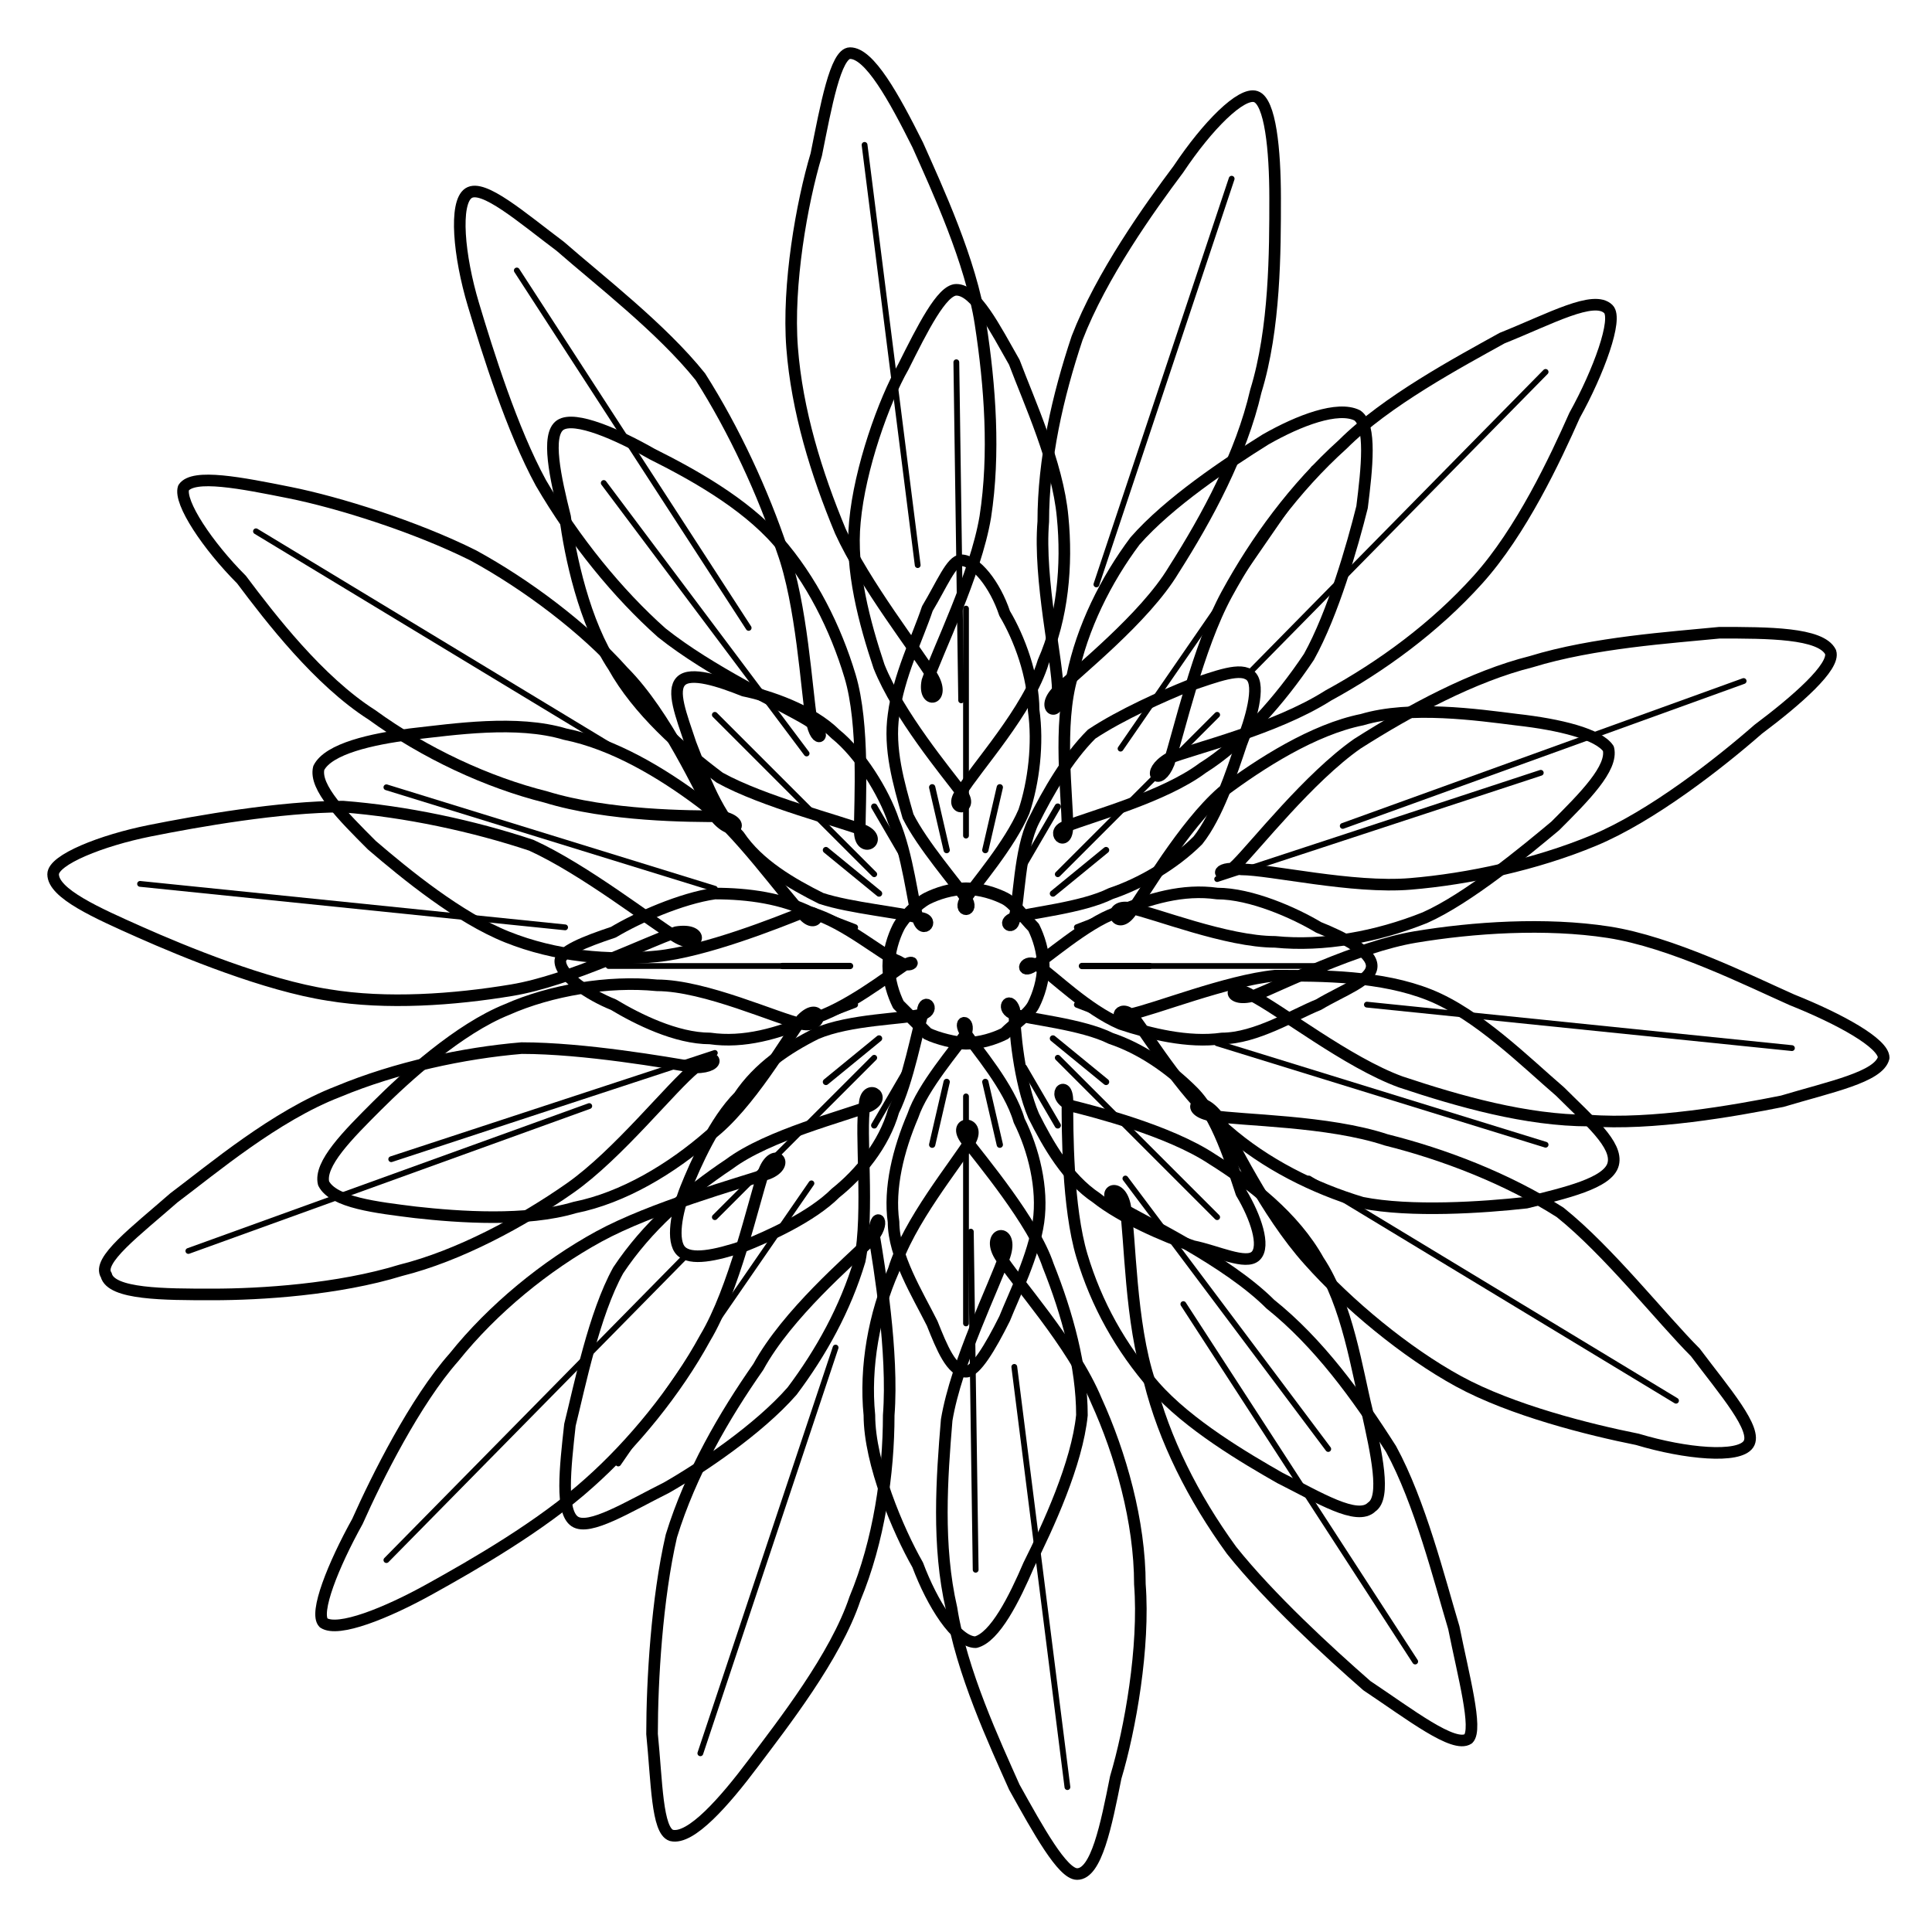
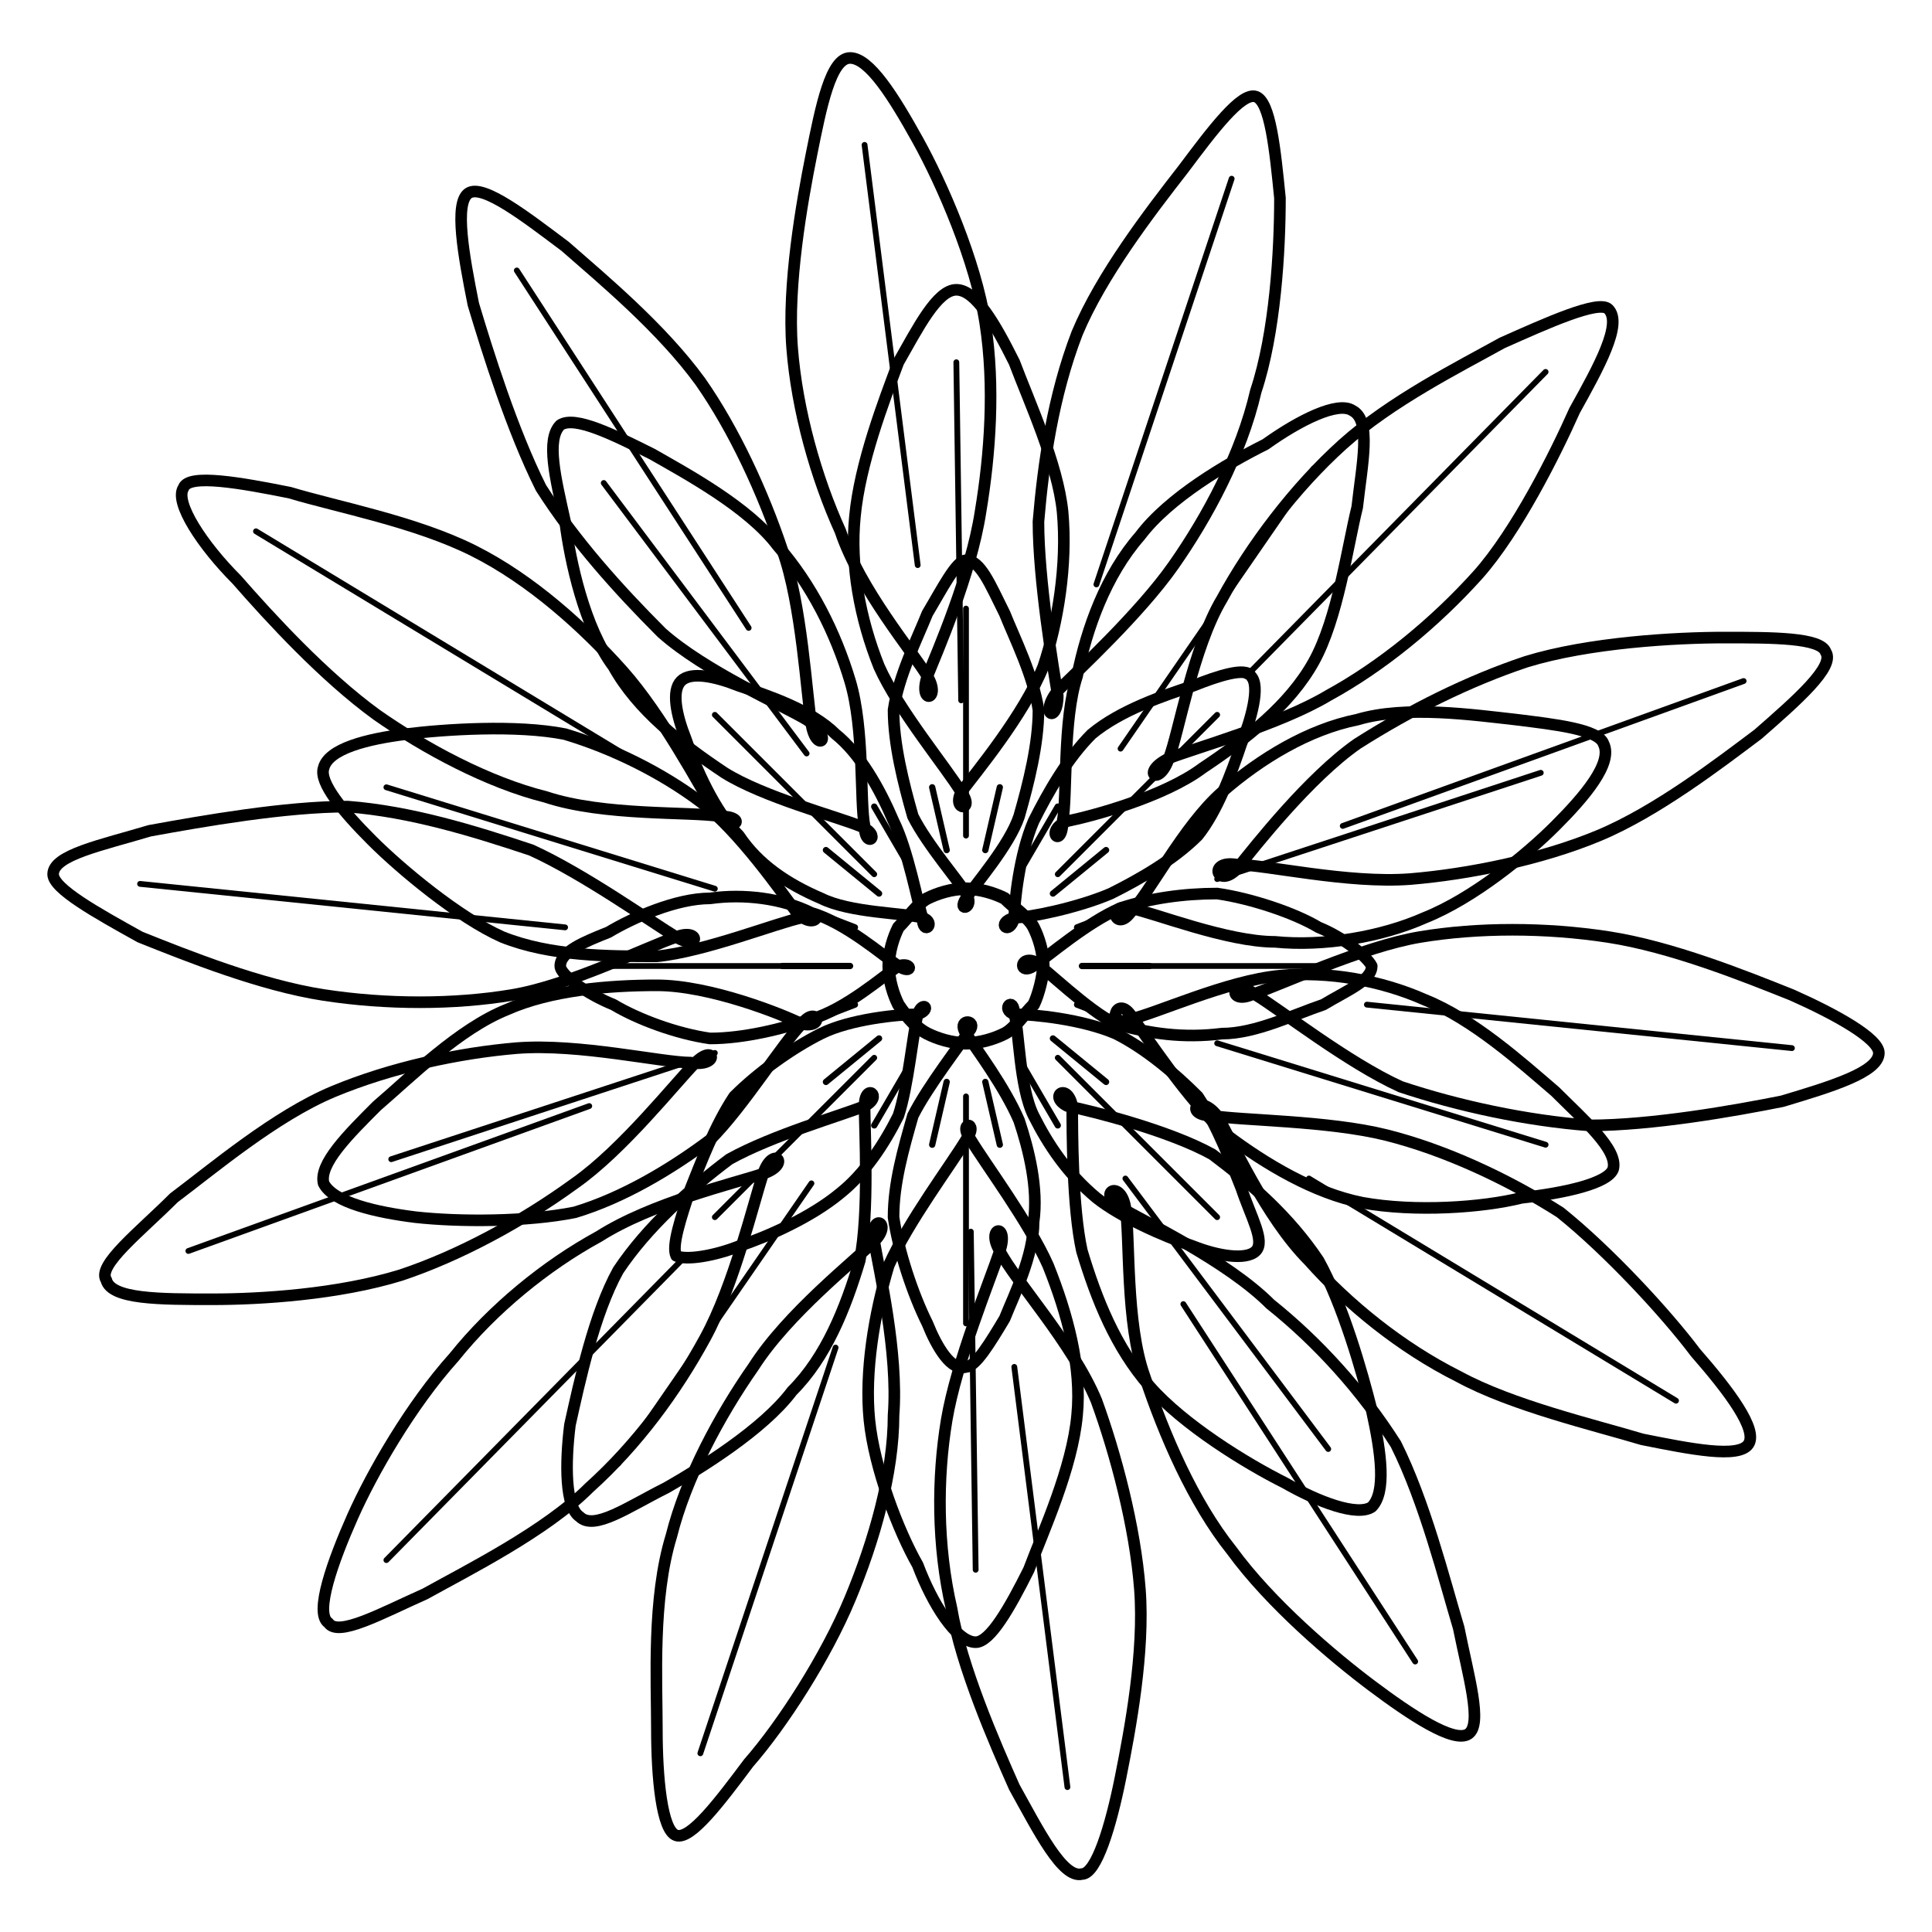
<svg xmlns="http://www.w3.org/2000/svg" viewBox="0 0 400 400" fill="none" stroke="currentColor" stroke-linecap="round" stroke-linejoin="round" aria-hidden="true" focusable="false">
-   <path d="M260 206C265 204 281 196 293 194C305 192 320 191 333 193C346 195 362 203 371 207C381 211 390 216 390 219C389 223 379 225 369 228C359 230 342 233 329 232C316 232 302 228 290 224C279 220 265 209 259 206C254 203 254 208 260 206Z" stroke-width="2.4" />
+   <path d="M259 206C265 204 282 196 294 194C306 192 320 192 333 194C346 196 361 202 371 206C380 210 389 215 389 218C389 222 379 225 369 228C359 230 342 233 329 233C316 232 302 229 290 225C279 220 265 209 260 206C255 202 254 208 259 206Z" stroke-width="2.4" />
  <line x1="283" y1="208" x2="371" y2="217" stroke-width="1.2" />
-   <path d="M251 231C257 232 275 232 287 236C299 239 312 244 323 251C333 259 344 273 351 280C357 288 364 296 362 299C360 302 349 301 339 298C329 296 313 292 302 286C291 280 279 270 271 261C262 251 255 236 252 231C248 226 245 230 251 231Z" stroke-width="2.4" />
+   <path d="M251 231C257 232 275 232 287 235C299 238 312 244 323 251C333 259 345 272 351 280C358 288 364 296 362 299C360 302 350 300 340 298C330 295 313 291 302 285C290 279 279 270 271 261C262 252 255 236 252 231C248 226 245 231 251 231Z" stroke-width="2.4" />
  <line x1="271" y1="244" x2="347" y2="290" stroke-width="1.2" />
-   <path d="M232 250C237 253 254 261 263 270C273 278 281 289 288 300C294 311 298 327 301 337C303 347 306 358 304 360C301 362 292 355 283 349C275 342 263 331 255 321C247 310 241 298 238 286C234 274 234 256 233 250C232 244 227 247 232 250Z" stroke-width="2.4" />
+   <path d="M232 250C237 253 254 261 263 270C273 278 282 288 289 299C295 311 299 327 302 337C304 347 307 357 304 359C301 361 292 355 284 349C276 343 263 332 255 321C247 311 241 297 237 285C233 274 234 256 233 250C232 244 227 247 232 250Z" stroke-width="2.4" />
  <line x1="245" y1="270" x2="293" y2="344" stroke-width="1.2" />
-   <path d="M207 260C210 265 222 278 227 290C232 301 236 315 236 328C237 341 234 358 231 368C229 378 227 388 223 388C220 388 215 379 210 370C206 361 199 346 197 333C194 320 195 306 196 294C198 282 206 266 208 260C210 254 204 255 207 260Z" stroke-width="2.4" />
+   <path d="M207 259C210 265 222 278 227 290C231 301 235 316 236 329C237 342 234 358 232 368C230 378 227 388 224 388C220 389 215 379 210 370C206 361 199 345 197 333C194 320 194 306 196 294C198 282 205 265 207 259C209 253 204 254 207 259Z" stroke-width="2.4" />
  <line x1="210" y1="283" x2="221" y2="370" stroke-width="1.2" />
-   <path d="M181 256C182 262 185 280 184 293C184 305 182 319 177 331C173 343 162 357 156 365C150 373 143 381 139 380C136 379 136 369 135 359C135 348 136 331 139 318C143 305 150 293 157 283C163 272 176 261 180 257C184 253 181 250 181 256Z" stroke-width="2.4" />
+   <path d="M181 257C182 263 186 280 185 293C185 305 181 319 176 331C171 343 162 357 155 365C149 373 143 381 140 380C137 379 136 368 136 358C136 348 135 331 139 318C142 306 149 293 156 283C163 272 177 261 181 257C185 253 180 251 181 257Z" stroke-width="2.4" />
  <line x1="173" y1="279" x2="145" y2="363" stroke-width="1.2" />
-   <path d="M158 243C156 249 152 267 146 277C140 288 131 299 122 307C112 316 98 324 89 329C80 334 70 338 67 336C65 334 69 324 74 315C78 306 86 290 94 281C102 271 113 262 124 256C135 250 153 245 159 243C164 241 160 237 158 243Z" stroke-width="2.4" />
+   <path d="M158 243C156 249 152 266 146 277C140 288 132 299 122 308C113 317 97 325 88 330C79 334 70 339 68 336C65 334 69 323 73 314C77 305 85 291 94 281C102 271 113 262 124 256C135 249 152 245 158 243C164 241 160 237 158 243Z" stroke-width="2.4" />
  <line x1="142" y1="260" x2="80" y2="323" stroke-width="1.2" />
-   <path d="M144 221C139 225 128 239 118 246C108 253 95 260 83 263C70 267 54 268 44 268C34 268 23 268 22 264C20 261 28 255 36 248C44 242 57 231 70 226C82 221 96 218 108 217C121 217 138 220 144 221C150 221 148 217 144 221Z" stroke-width="2.4" />
+   <path d="M144 220C140 224 129 238 119 245C108 253 95 260 83 264C70 268 54 269 44 269C33 269 23 269 22 265C20 262 29 255 36 248C44 242 57 231 69 226C81 221 95 218 107 217C120 216 137 220 143 220C149 221 148 216 144 220Z" stroke-width="2.4" />
  <line x1="122" y1="229" x2="39" y2="259" stroke-width="1.2" />
-   <path d="M140 193C134 195 118 203 106 205C94 207 80 208 68 206C55 204 38 197 29 193C20 189 11 185 11 181C11 178 21 174 31 172C41 170 58 167 71 167C84 168 98 171 110 175C121 180 135 191 140 194C145 197 146 192 140 193Z" stroke-width="2.4" />
+   <path d="M140 194C134 196 118 204 106 206C94 208 80 208 67 206C54 204 39 198 29 194C20 189 11 184 11 181C11 177 21 175 31 172C42 170 59 167 72 167C85 168 98 172 110 176C121 181 135 191 140 194C145 197 145 192 140 194Z" stroke-width="2.4" />
  <line x1="117" y1="192" x2="29" y2="183" stroke-width="1.2" />
-   <path d="M149 169C143 169 126 169 113 165C101 162 88 156 77 148C66 141 56 128 50 120C43 113 37 104 38 101C40 98 50 100 60 102C70 104 86 109 98 115C109 121 121 130 129 139C138 148 145 164 148 169C152 174 155 170 149 169Z" stroke-width="2.4" />
+   <path d="M149 169C143 168 125 169 113 165C101 162 88 155 78 148C67 140 56 128 49 120C42 113 36 104 38 101C39 98 50 100 60 102C70 105 86 108 98 114C110 120 121 130 129 139C137 148 145 163 148 168C152 173 155 169 149 169Z" stroke-width="2.4" />
  <line x1="129" y1="156" x2="53" y2="110" stroke-width="1.2" />
-   <path d="M167 149C162 146 147 139 137 131C128 123 119 112 112 100C106 89 101 73 98 63C95 53 94 42 97 40C100 38 108 45 116 51C124 58 137 68 145 78C152 89 158 102 162 114C166 125 167 143 168 149C169 155 172 152 167 149Z" stroke-width="2.4" />
+   <path d="M167 149C162 146 146 139 137 131C128 122 119 112 112 101C106 89 101 73 98 63C96 53 94 42 97 40C100 38 109 45 117 51C125 58 137 68 145 79C152 89 158 102 162 114C166 125 167 144 168 150C169 156 173 153 167 149Z" stroke-width="2.4" />
  <line x1="155" y1="130" x2="107" y2="56" stroke-width="1.2" />
-   <path d="M193 140C190 135 179 121 174 110C169 98 165 85 164 72C163 59 166 42 169 32C171 22 173 11 176 11C180 11 185 20 190 30C194 39 201 54 203 67C205 80 206 94 204 107C202 119 194 135 192 141C191 146 196 145 193 140Z" stroke-width="2.4" />
+   <path d="M192 140C189 135 178 122 174 110C169 99 165 85 164 72C163 59 166 42 168 32C170 22 172 12 176 12C180 12 185 20 190 29C195 38 202 54 204 67C206 80 205 94 203 106C201 119 194 135 192 140C190 146 195 145 192 140Z" stroke-width="2.4" />
  <line x1="190" y1="117" x2="179" y2="30" stroke-width="1.2" />
-   <path d="M219 143C219 137 215 120 216 108C216 95 219 82 223 70C228 57 238 43 244 35C250 26 257 19 260 20C263 21 264 31 264 41C264 52 264 68 260 81C257 94 250 107 243 118C237 128 223 139 219 143C215 147 220 149 219 143Z" stroke-width="2.4" />
+   <path d="M219 144C218 138 215 120 215 108C216 96 218 82 223 69C228 57 238 44 245 35C251 27 257 19 260 20C263 21 264 31 265 41C265 52 264 69 260 81C257 94 250 107 243 117C236 127 223 139 219 143C215 148 219 150 219 144Z" stroke-width="2.4" />
  <line x1="227" y1="121" x2="255" y2="37" stroke-width="1.2" />
-   <path d="M242 158C244 152 248 134 254 123C260 112 268 101 278 92C287 83 302 75 311 70C321 66 330 61 333 64C335 66 331 77 326 86C322 95 315 110 306 120C297 130 286 138 275 144C264 151 247 155 242 157C237 160 240 163 242 158Z" stroke-width="2.4" />
+   <path d="M242 157C244 152 247 134 253 124C259 113 268 101 278 92C288 83 302 76 311 71C320 67 331 62 333 64C336 67 331 76 326 85C322 94 314 110 306 119C297 129 286 138 275 144C265 150 247 155 242 157C236 160 240 163 242 157Z" stroke-width="2.4" />
  <line x1="258" y1="140" x2="320" y2="77" stroke-width="1.2" />
-   <path d="M256 179C260 175 271 161 281 154C292 147 305 140 317 137C330 133 346 132 356 131C366 131 377 131 379 135C380 138 372 145 364 151C356 158 342 169 330 174C318 179 304 182 292 183C280 184 263 180 257 180C251 179 252 183 256 179Z" stroke-width="2.4" />
+   <path d="M256 180C260 175 271 161 281 154C292 147 304 141 316 137C329 133 347 132 357 132C367 132 377 132 378 135C380 138 372 145 364 152C356 158 343 168 331 173C319 178 304 181 292 182C279 183 262 179 256 179C250 178 252 184 256 180Z" stroke-width="2.4" />
  <line x1="278" y1="171" x2="361" y2="141" stroke-width="1.2" />
-   <path d="M234 210C239 209 254 203 264 202C274 202 286 202 296 206C306 210 316 220 323 226C329 232 335 237 334 241C333 245 324 247 316 249C307 250 292 251 282 249C272 246 262 241 254 234C246 228 238 215 235 211C232 207 230 212 234 210Z" stroke-width="2.4" />
+   <path d="M234 211C239 210 254 203 265 202C275 201 286 203 295 207C305 211 315 220 322 226C328 232 335 238 334 242C333 245 324 247 315 248C307 250 293 251 282 249C272 247 262 241 254 235C246 228 237 214 234 210C231 206 229 213 234 211Z" stroke-width="2.4" />
  <line x1="252" y1="216" x2="320" y2="237" stroke-width="1.2" />
-   <path d="M222 229C226 230 242 234 251 240C259 245 268 252 273 261C279 270 281 284 283 292C285 301 287 310 284 312C281 315 273 310 265 306C258 302 246 295 239 287C232 279 227 270 224 260C221 250 221 234 221 228C221 223 217 227 222 229Z" stroke-width="2.4" />
+   <path d="M221 229C226 230 242 234 251 239C259 245 267 252 273 261C278 270 282 284 284 292C286 301 287 309 284 312C281 314 273 311 266 307C258 303 245 295 238 287C231 279 227 269 224 259C222 250 222 234 222 229C221 224 217 227 221 229Z" stroke-width="2.4" />
  <line x1="233" y1="244" x2="275" y2="300" stroke-width="1.2" />
-   <path d="M200 236C203 240 214 253 217 262C221 272 224 283 224 293C223 303 217 316 213 324C210 331 206 339 202 340C198 340 193 332 190 324C186 317 180 303 180 293C179 283 181 272 185 263C188 253 198 241 201 236C203 232 197 232 200 236Z" stroke-width="2.4" />
+   <path d="M201 236C204 241 213 253 217 262C221 272 224 283 223 293C222 304 216 317 213 325C209 333 205 340 202 340C198 340 193 332 190 324C186 317 181 304 180 294C179 284 181 272 184 262C188 253 197 241 200 236C203 232 198 232 201 236Z" stroke-width="2.4" />
  <line x1="201" y1="255" x2="202" y2="325" stroke-width="1.2" />
-   <path d="M179 229C178 234 180 251 178 261C175 271 170 280 164 288C157 296 145 304 138 308C130 312 122 317 119 315C116 313 117 304 118 295C120 287 123 272 128 263C134 254 142 247 151 241C159 235 175 231 180 229C184 227 179 224 179 229Z" stroke-width="2.4" />
+   <path d="M179 229C179 234 180 251 178 261C175 271 171 281 164 288C158 296 145 304 138 308C130 312 123 317 120 314C117 312 117 303 118 295C120 286 123 272 128 263C134 254 143 246 151 240C160 235 174 231 179 229C183 227 179 224 179 229Z" stroke-width="2.4" />
  <line x1="168" y1="245" x2="128" y2="303" stroke-width="1.2" />
-   <path d="M166 211C163 215 155 229 147 235C139 242 129 248 119 250C109 253 95 252 86 251C78 250 69 249 67 245C66 241 72 235 78 229C84 223 95 213 105 209C114 205 126 203 136 204C146 204 161 211 166 212C171 213 170 207 166 211Z" stroke-width="2.4" />
+   <path d="M166 212C162 216 154 229 147 236C139 242 129 248 119 251C109 253 95 253 86 252C78 251 69 249 67 245C66 241 72 235 78 229C85 223 95 213 105 209C114 205 126 204 136 204C147 204 162 210 166 212C171 213 169 208 166 212Z" stroke-width="2.4" />
  <line x1="148" y1="218" x2="81" y2="240" stroke-width="1.2" />
-   <path d="M166 189C161 191 146 197 136 198C126 199 115 198 105 194C95 190 84 181 77 175C71 169 65 163 66 159C68 155 77 153 85 152C94 151 107 149 117 152C127 154 137 160 145 166C153 172 162 185 166 189C169 193 171 188 166 189Z" stroke-width="2.4" />
+   <path d="M166 190C161 191 146 197 136 198C126 198 114 198 104 194C95 190 83 180 77 174C71 168 66 162 67 159C68 155 76 153 84 152C92 151 107 150 117 152C127 155 137 160 145 166C153 172 162 185 165 189C169 193 171 188 166 190Z" stroke-width="2.4" />
  <line x1="148" y1="184" x2="80" y2="163" stroke-width="1.2" />
-   <path d="M179 172C174 170 158 166 149 161C141 155 132 147 127 138C121 129 118 115 117 107C115 99 113 90 116 88C119 86 128 90 135 94C143 98 154 104 161 112C168 120 173 130 176 140C179 150 178 166 178 172C178 177 183 174 179 172Z" stroke-width="2.4" />
+   <path d="M178 171C173 169 158 165 150 160C141 154 132 147 127 138C121 130 118 116 117 108C115 99 113 91 116 88C119 86 127 90 135 94C142 98 155 105 161 113C168 121 173 131 176 141C179 151 178 166 179 171C179 176 183 173 178 171Z" stroke-width="2.4" />
  <line x1="167" y1="156" x2="125" y2="100" stroke-width="1.2" />
-   <path d="M199 164C196 160 186 148 182 138C179 129 176 118 177 108C178 97 183 83 187 76C191 68 195 60 198 60C202 60 206 68 210 75C213 83 219 96 220 107C221 117 220 128 216 137C213 147 202 159 199 164C196 168 202 168 199 164Z" stroke-width="2.4" />
+   <path d="M199 164C196 159 186 147 182 138C178 128 176 117 177 107C178 96 183 83 186 75C190 68 194 60 198 60C202 60 206 67 210 75C213 83 219 96 220 106C221 117 219 129 216 138C212 148 202 160 199 164C197 168 202 168 199 164Z" stroke-width="2.4" />
  <line x1="199" y1="145" x2="198" y2="75" stroke-width="1.2" />
-   <path d="M221 171C221 165 219 150 222 140C224 130 229 120 235 112C242 104 254 96 262 91C269 87 277 84 281 86C284 88 283 97 282 105C280 113 276 127 271 136C265 145 257 154 249 159C241 165 226 169 221 171C217 172 221 176 221 171Z" stroke-width="2.4" />
+   <path d="M220 170C221 165 220 149 223 140C225 130 229 119 236 111C242 103 254 96 262 92C269 87 277 83 280 85C284 87 282 96 281 105C279 113 277 128 272 137C267 146 258 153 249 159C241 165 226 169 221 170C216 172 220 176 220 170Z" stroke-width="2.4" />
  <line x1="232" y1="155" x2="272" y2="97" stroke-width="1.2" />
-   <path d="M234 189C237 185 245 171 253 164C261 158 272 151 282 149C292 146 306 148 314 149C323 150 331 152 333 155C334 159 328 165 322 171C316 176 304 186 295 190C285 194 274 196 264 195C254 195 239 189 234 188C229 187 231 193 234 189Z" stroke-width="2.4" />
+   <path d="M234 189C238 185 245 171 253 164C261 157 271 151 281 149C291 146 305 148 314 149C322 150 331 151 332 154C334 158 328 165 322 171C316 177 305 186 295 190C286 194 274 196 264 195C254 195 239 189 234 188C229 187 231 193 234 189Z" stroke-width="2.4" />
  <line x1="252" y1="182" x2="319" y2="160" stroke-width="1.2" />
-   <path d="M214 200C216 199 225 191 231 189C238 186 245 184 252 185C259 185 268 189 273 192C278 194 284 197 284 200C284 203 278 205 273 208C268 210 260 215 253 215C246 216 238 214 232 212C225 209 218 202 215 200C212 198 211 202 214 200Z" stroke-width="2.4" />
+   <path d="M214 200C217 198 225 191 232 188C238 186 245 185 252 185C259 186 268 189 273 192C278 194 283 198 284 200C284 203 279 205 274 208C268 210 260 214 253 214C245 215 238 214 231 212C225 209 217 201 214 199C211 198 211 202 214 200Z" stroke-width="2.4" />
  <line x1="227" y1="200" x2="274" y2="200" stroke-width="1.2" />
-   <path d="M210 210C213 211 224 212 230 215C236 217 242 221 247 226C252 231 255 241 257 247C260 252 262 258 260 260C258 262 252 259 247 258C241 256 232 252 227 248C221 244 217 237 214 231C211 224 210 213 210 209C209 206 207 209 210 210Z" stroke-width="2.4" />
+   <path d="M210 210C214 210 224 211 231 214C237 217 243 222 248 227C252 233 255 241 257 246C259 252 262 257 260 259C258 261 252 260 247 258C241 256 232 252 227 248C221 243 217 237 214 231C211 225 211 213 210 210C210 206 207 209 210 210Z" stroke-width="2.4" />
  <line x1="219" y1="219" x2="252" y2="252" stroke-width="1.2" />
-   <path d="M200 214C202 217 209 225 211 232C214 238 216 246 215 253C214 260 210 268 208 273C205 279 202 284 200 284C197 284 195 279 193 274C190 268 185 260 185 253C184 246 186 238 189 231C191 225 198 217 200 214C201 211 198 211 200 214Z" stroke-width="2.4" />
+   <path d="M200 214C202 217 208 225 211 232C213 238 215 246 214 253C214 260 210 268 208 273C205 278 202 283 200 283C197 284 194 279 192 274C189 268 186 259 185 252C185 245 187 238 189 231C192 225 199 216 201 213C202 211 198 211 200 214Z" stroke-width="2.4" />
  <line x1="200" y1="227" x2="200" y2="274" stroke-width="1.2" />
-   <path d="M191 210C190 213 188 224 185 230C183 237 178 243 173 247C168 252 159 256 154 258C148 260 143 261 141 259C139 257 140 251 142 246C144 241 148 232 153 227C157 221 163 217 169 214C176 211 187 211 191 210C194 209 191 206 191 210Z" stroke-width="2.4" />
+   <path d="M190 210C189 214 188 225 186 231C183 237 179 243 174 247C168 252 159 256 153 258C148 260 142 261 140 260C139 258 141 252 143 246C145 241 148 233 152 227C157 222 164 217 170 214C176 211 186 210 190 210C193 209 191 207 190 210Z" stroke-width="2.4" />
  <line x1="181" y1="219" x2="148" y2="252" stroke-width="1.2" />
-   <path d="M187 200C184 202 175 209 168 211C161 214 154 216 147 215C140 215 132 211 127 208C122 206 116 202 116 199C116 197 121 195 127 193C132 190 141 186 148 185C155 185 162 186 168 189C175 191 183 198 186 199C189 201 190 198 187 200Z" stroke-width="2.4" />
+   <path d="M186 200C183 202 175 209 168 211C162 213 154 215 147 215C140 214 132 211 127 208C122 206 116 202 116 200C116 197 121 195 126 193C131 190 140 186 147 186C154 185 162 186 168 189C175 191 183 198 186 200C189 202 189 199 186 200Z" stroke-width="2.4" />
  <line x1="173" y1="200" x2="126" y2="200" stroke-width="1.2" />
-   <path d="M190 190C187 189 176 188 170 186C164 183 157 179 153 173C148 168 145 159 143 154C141 148 139 143 141 141C143 139 149 141 154 143C159 144 168 147 173 152C178 156 183 164 185 170C188 177 189 187 190 190C191 194 194 190 190 190Z" stroke-width="2.4" />
+   <path d="M191 190C187 189 176 189 170 186C163 183 157 179 153 173C148 168 144 159 142 153C140 148 139 143 141 141C143 139 148 140 153 142C159 144 168 147 173 152C178 156 182 163 185 170C188 176 190 187 191 190C191 194 194 191 191 190Z" stroke-width="2.4" />
  <line x1="181" y1="181" x2="148" y2="148" stroke-width="1.2" />
-   <path d="M200 186C198 183 191 175 188 169C186 162 184 155 185 148C186 140 190 132 192 126C195 121 197 116 199 116C202 116 206 121 208 127C211 132 214 140 214 147C215 154 214 162 212 168C209 175 202 183 200 186C198 189 202 189 200 186Z" stroke-width="2.4" />
+   <path d="M200 185C199 183 192 175 189 169C187 162 185 154 185 147C186 140 190 132 192 127C195 122 198 116 200 116C203 116 205 121 208 127C210 132 214 140 215 147C215 154 213 162 211 169C209 175 202 183 200 186C198 189 202 188 200 185Z" stroke-width="2.4" />
  <line x1="200" y1="173" x2="200" y2="126" stroke-width="1.2" />
-   <path d="M210 190C211 187 211 176 214 170C217 164 221 157 226 152C232 148 241 144 246 142C252 140 257 138 259 140C261 142 259 149 257 154C255 160 252 169 248 174C243 179 236 183 230 185C224 188 213 189 210 190C207 191 210 193 210 190Z" stroke-width="2.4" />
+   <path d="M210 190C210 187 211 177 214 170C217 164 221 157 226 152C232 147 241 144 247 142C252 140 258 138 259 140C261 142 259 149 257 154C255 160 252 168 248 173C243 178 236 182 230 185C223 188 213 190 210 190C206 191 209 194 210 190Z" stroke-width="2.4" />
  <line x1="219" y1="181" x2="252" y2="148" stroke-width="1.2" />
-   <path d="M216 200C216 203 215 206 214 208C213 210 210 212 208 214C206 215 203 216 200 216C198 216 194 215 192 214C190 212 188 210 186 208C185 206 184 203 184 200C184 197 185 194 186 192C187 190 190 187 192 186C194 185 197 184 200 184C203 184 206 185 208 186C210 187 212 190 214 192C215 194 216 197 216 200Z" stroke-width="2.6" />
+   <path d="M216 200C216 202 215 206 214 208C212 210 210 213 208 214C206 215 203 216 200 216C197 216 194 215 192 214C190 213 188 211 186 208C185 206 184 203 184 200C184 197 185 194 186 192C188 190 190 187 192 186C194 185 197 184 200 184C203 184 206 185 208 186C210 188 213 190 214 192C215 194 216 197 216 200Z" stroke-width="2.6" />
  <line x1="224" y1="200" x2="238" y2="200" stroke-width="1.3" />
  <line x1="223" y1="208" x2="236" y2="213" stroke-width="1.3" />
  <line x1="218" y1="215" x2="229" y2="224" stroke-width="1.3" />
  <line x1="212" y1="221" x2="219" y2="233" stroke-width="1.3" />
  <line x1="204" y1="224" x2="207" y2="237" stroke-width="1.3" />
  <line x1="196" y1="224" x2="193" y2="237" stroke-width="1.3" />
  <line x1="188" y1="221" x2="181" y2="233" stroke-width="1.3" />
  <line x1="182" y1="215" x2="171" y2="224" stroke-width="1.3" />
  <line x1="177" y1="208" x2="164" y2="213" stroke-width="1.3" />
  <line x1="176" y1="200" x2="162" y2="200" stroke-width="1.3" />
  <line x1="177" y1="192" x2="164" y2="187" stroke-width="1.3" />
  <line x1="182" y1="185" x2="171" y2="176" stroke-width="1.3" />
  <line x1="188" y1="179" x2="181" y2="167" stroke-width="1.3" />
  <line x1="196" y1="176" x2="193" y2="163" stroke-width="1.3" />
  <line x1="204" y1="176" x2="207" y2="163" stroke-width="1.3" />
  <line x1="212" y1="179" x2="219" y2="167" stroke-width="1.3" />
  <line x1="218" y1="185" x2="229" y2="176" stroke-width="1.3" />
  <line x1="223" y1="192" x2="236" y2="187" stroke-width="1.3" />
</svg>
